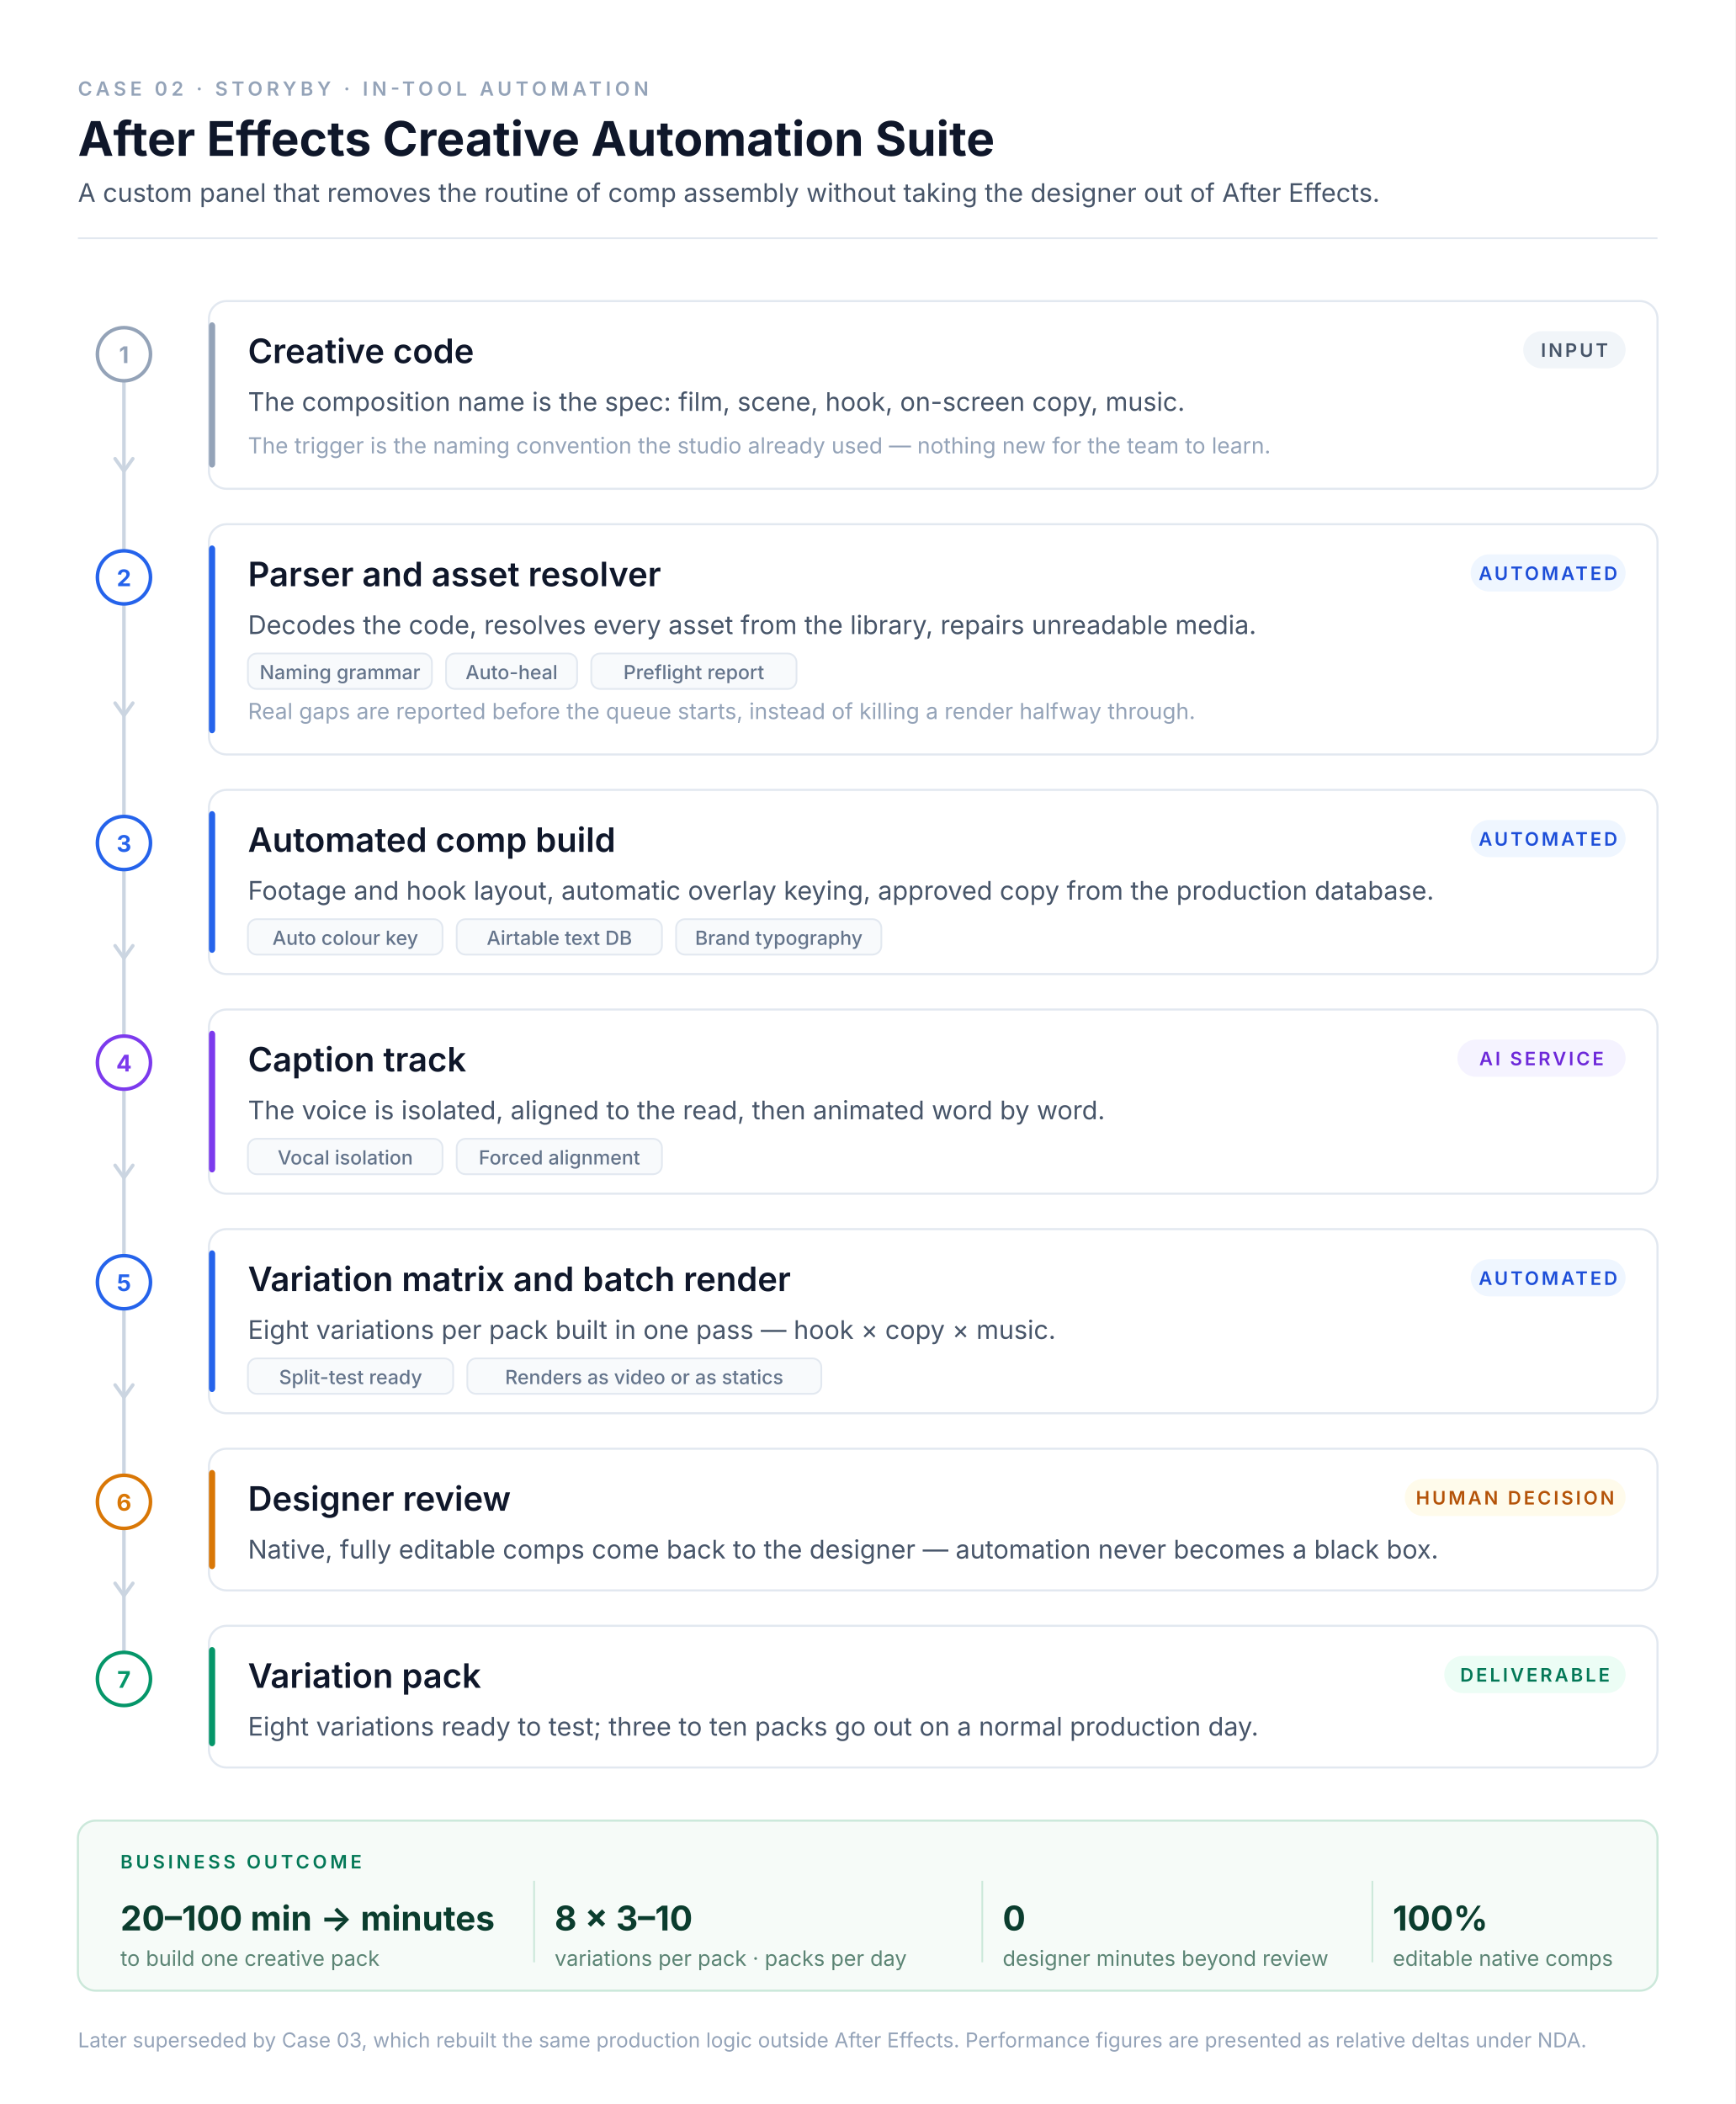
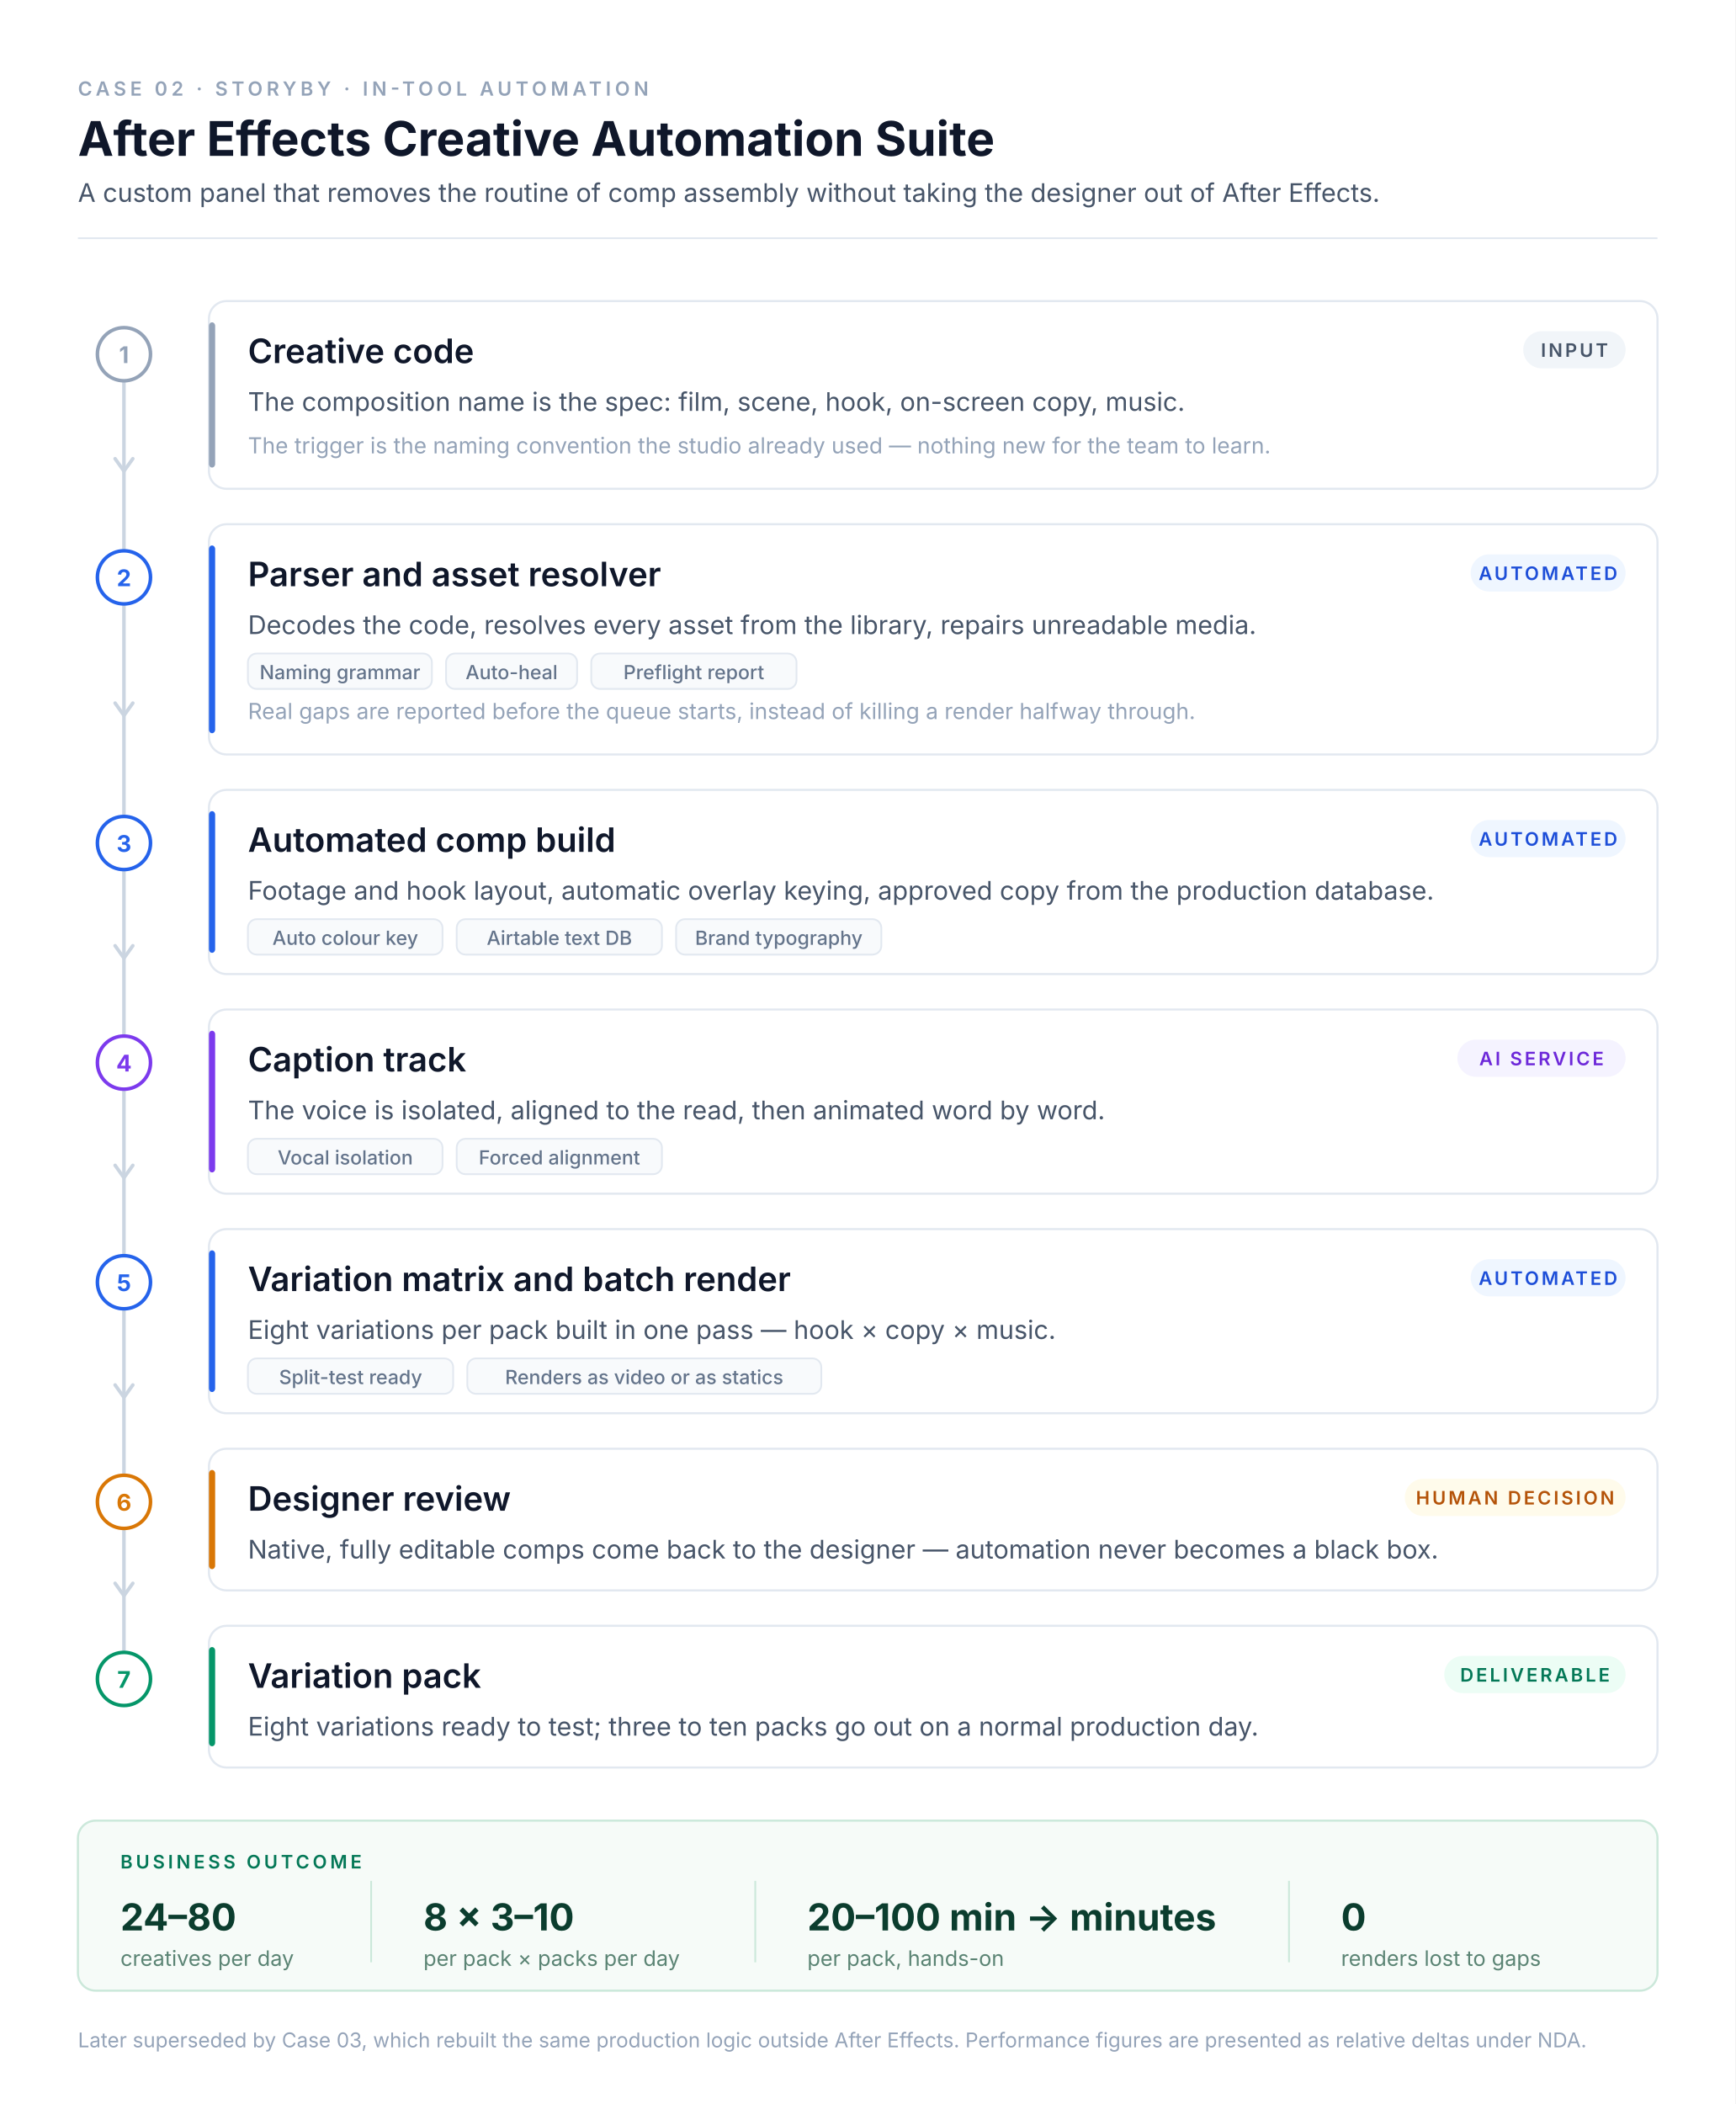
<svg xmlns="http://www.w3.org/2000/svg" width="980" height="1188" viewBox="0 0 980 1188">
  <rect width="980" height="1188" fill="#FFFFFF" />
  <path d="M70 200 L70 948" stroke="#CBD5E1" stroke-width="2" fill="none" />
  <path d="M65 259.0 L70 266.0 L75 259.0" fill="none" stroke="#CBD5E1" stroke-width="2" stroke-linecap="round" stroke-linejoin="round" />
  <path d="M65 397.0 L70 404.0 L75 397.0" fill="none" stroke="#CBD5E1" stroke-width="2" stroke-linecap="round" stroke-linejoin="round" />
  <path d="M65 534.0 L70 541.0 L75 534.0" fill="none" stroke="#CBD5E1" stroke-width="2" stroke-linecap="round" stroke-linejoin="round" />
  <path d="M65 658.0 L70 665.0 L75 658.0" fill="none" stroke="#CBD5E1" stroke-width="2" stroke-linecap="round" stroke-linejoin="round" />
  <path d="M65 782.0 L70 789.0 L75 782.0" fill="none" stroke="#CBD5E1" stroke-width="2" stroke-linecap="round" stroke-linejoin="round" />
  <path d="M65 894.0 L70 901.0 L75 894.0" fill="none" stroke="#CBD5E1" stroke-width="2" stroke-linecap="round" stroke-linejoin="round" />
  <circle cx="70" cy="200" r="15" fill="#FFFFFF" stroke="#94A3B8" stroke-width="2" />
  <text x="70" y="205" font-family="Inter, Helvetica Neue, Arial, sans-serif" font-size="13" font-weight="700" fill="#94A3B8" text-anchor="middle">1</text>
  <circle cx="70" cy="326" r="15" fill="#FFFFFF" stroke="#2563EB" stroke-width="2" />
  <text x="70" y="331" font-family="Inter, Helvetica Neue, Arial, sans-serif" font-size="13" font-weight="700" fill="#2563EB" text-anchor="middle">2</text>
  <circle cx="70" cy="476" r="15" fill="#FFFFFF" stroke="#2563EB" stroke-width="2" />
  <text x="70" y="481" font-family="Inter, Helvetica Neue, Arial, sans-serif" font-size="13" font-weight="700" fill="#2563EB" text-anchor="middle">3</text>
  <circle cx="70" cy="600" r="15" fill="#FFFFFF" stroke="#7C3AED" stroke-width="2" />
  <text x="70" y="605" font-family="Inter, Helvetica Neue, Arial, sans-serif" font-size="13" font-weight="700" fill="#7C3AED" text-anchor="middle">4</text>
  <circle cx="70" cy="724" r="15" fill="#FFFFFF" stroke="#2563EB" stroke-width="2" />
  <text x="70" y="729" font-family="Inter, Helvetica Neue, Arial, sans-serif" font-size="13" font-weight="700" fill="#2563EB" text-anchor="middle">5</text>
  <circle cx="70" cy="848" r="15" fill="#FFFFFF" stroke="#D97706" stroke-width="2" />
  <text x="70" y="853" font-family="Inter, Helvetica Neue, Arial, sans-serif" font-size="13" font-weight="700" fill="#D97706" text-anchor="middle">6</text>
  <circle cx="70" cy="948" r="15" fill="#FFFFFF" stroke="#059669" stroke-width="2" />
  <text x="70" y="953" font-family="Inter, Helvetica Neue, Arial, sans-serif" font-size="13" font-weight="700" fill="#059669" text-anchor="middle">7</text>
  <text x="44.0" y="54.0" font-family="Inter, Helvetica Neue, Arial, sans-serif" font-size="11" font-weight="600" fill="#94A3B8" text-anchor="start" letter-spacing="2.2">CASE 02 · STORYBY · IN-TOOL AUTOMATION</text>
  <text x="44.0" y="88.0" font-family="Inter, Helvetica Neue, Arial, sans-serif" font-size="27" font-weight="700" fill="#0F172A" text-anchor="start">After Effects Creative Automation Suite</text>
  <text x="44.0" y="114.0" font-family="Inter, Helvetica Neue, Arial, sans-serif" font-size="14.5" font-weight="400" fill="#475569" text-anchor="start">A custom panel that removes the routine of comp assembly without taking the designer out of After Effects.</text>
  <rect x="44.0" y="134.0" width="892.0" height="1.0" rx="0" fill="#E2E8F0" stroke="none" stroke-width="1" />
  <rect x="118.0" y="170.0" width="818.0" height="106.0" rx="10" fill="#FFFFFF" stroke="#E2E8F0" stroke-width="1.2" />
  <rect x="118.0" y="182.0" width="3.5" height="82.0" rx="2" fill="#94A3B8" stroke="none" stroke-width="1" />
  <rect x="860.2" y="187.0" width="57.8" height="21.0" rx="10.5" fill="#F1F5F9" stroke="none" stroke-width="1" />
  <text x="889.1" y="201.5" font-family="Inter, Helvetica Neue, Arial, sans-serif" font-size="10.5" font-weight="600" fill="#475569" text-anchor="middle" letter-spacing="1.4">INPUT</text>
  <text x="140.0" y="205.0" font-family="Inter, Helvetica Neue, Arial, sans-serif" font-size="19" font-weight="600" fill="#0F172A" text-anchor="start">Creative code</text>
  <text x="140.0" y="232.0" font-family="Inter, Helvetica Neue, Arial, sans-serif" font-size="14.5" font-weight="400" fill="#475569" text-anchor="start">The composition name is the spec: film, scene, hook, on-screen copy, music.</text>
  <text x="140.0" y="256.0" font-family="Inter, Helvetica Neue, Arial, sans-serif" font-size="12.5" font-weight="400" fill="#94A3B8" text-anchor="start">The trigger is the naming convention the studio already used — nothing new for the team to learn.</text>
  <rect x="118.0" y="296.0" width="818.0" height="130.0" rx="10" fill="#FFFFFF" stroke="#E2E8F0" stroke-width="1.2" />
  <rect x="118.0" y="308.0" width="3.5" height="106.0" rx="2" fill="#2563EB" stroke="none" stroke-width="1" />
  <rect x="830.5" y="313.0" width="87.5" height="21.0" rx="10.5" fill="#EFF6FF" stroke="none" stroke-width="1" />
  <text x="874.2" y="327.5" font-family="Inter, Helvetica Neue, Arial, sans-serif" font-size="10.5" font-weight="600" fill="#1D4ED8" text-anchor="middle" letter-spacing="1.4">AUTOMATED</text>
  <text x="140.0" y="331.0" font-family="Inter, Helvetica Neue, Arial, sans-serif" font-size="19" font-weight="600" fill="#0F172A" text-anchor="start">Parser and asset resolver</text>
  <text x="140.0" y="358.0" font-family="Inter, Helvetica Neue, Arial, sans-serif" font-size="14.5" font-weight="400" fill="#475569" text-anchor="start">Decodes the code, resolves every asset from the library, repairs unreadable media.</text>
  <rect x="140.0" y="369.0" width="103.9" height="20.0" rx="5" fill="#F8FAFC" stroke="#E2E8F0" stroke-width="1" />
  <text x="192.0" y="383.5" font-family="Inter, Helvetica Neue, Arial, sans-serif" font-size="11" font-weight="500" fill="#64748B" text-anchor="middle">Naming grammar</text>
  <rect x="251.9" y="369.0" width="74.0" height="20.0" rx="5" fill="#F8FAFC" stroke="#E2E8F0" stroke-width="1" />
  <text x="288.9" y="383.5" font-family="Inter, Helvetica Neue, Arial, sans-serif" font-size="11" font-weight="500" fill="#64748B" text-anchor="middle">Auto-heal</text>
  <rect x="333.9" y="369.0" width="115.9" height="20.0" rx="5" fill="#F8FAFC" stroke="#E2E8F0" stroke-width="1" />
  <text x="391.8" y="383.5" font-family="Inter, Helvetica Neue, Arial, sans-serif" font-size="11" font-weight="500" fill="#64748B" text-anchor="middle">Preflight report</text>
  <text x="140.0" y="406.0" font-family="Inter, Helvetica Neue, Arial, sans-serif" font-size="12.5" font-weight="400" fill="#94A3B8" text-anchor="start">Real gaps are reported before the queue starts, instead of killing a render halfway through.</text>
  <rect x="118.0" y="446.0" width="818.0" height="104.0" rx="10" fill="#FFFFFF" stroke="#E2E8F0" stroke-width="1.2" />
  <rect x="118.0" y="458.0" width="3.5" height="80.0" rx="2" fill="#2563EB" stroke="none" stroke-width="1" />
  <rect x="830.5" y="463.0" width="87.5" height="21.0" rx="10.5" fill="#EFF6FF" stroke="none" stroke-width="1" />
  <text x="874.2" y="477.5" font-family="Inter, Helvetica Neue, Arial, sans-serif" font-size="10.5" font-weight="600" fill="#1D4ED8" text-anchor="middle" letter-spacing="1.4">AUTOMATED</text>
  <text x="140.0" y="481.0" font-family="Inter, Helvetica Neue, Arial, sans-serif" font-size="19" font-weight="600" fill="#0F172A" text-anchor="start">Automated comp build</text>
  <text x="140.0" y="508.0" font-family="Inter, Helvetica Neue, Arial, sans-serif" font-size="14.5" font-weight="400" fill="#475569" text-anchor="start">Footage and hook layout, automatic overlay keying, approved copy from the production database.</text>
  <rect x="140.0" y="519.0" width="109.9" height="20.0" rx="5" fill="#F8FAFC" stroke="#E2E8F0" stroke-width="1" />
  <text x="195.0" y="533.5" font-family="Inter, Helvetica Neue, Arial, sans-serif" font-size="11" font-weight="500" fill="#64748B" text-anchor="middle">Auto colour key</text>
  <rect x="257.9" y="519.0" width="115.9" height="20.0" rx="5" fill="#F8FAFC" stroke="#E2E8F0" stroke-width="1" />
  <text x="315.9" y="533.5" font-family="Inter, Helvetica Neue, Arial, sans-serif" font-size="11" font-weight="500" fill="#64748B" text-anchor="middle">Airtable text DB</text>
  <rect x="381.8" y="519.0" width="115.9" height="20.0" rx="5" fill="#F8FAFC" stroke="#E2E8F0" stroke-width="1" />
  <text x="439.8" y="533.5" font-family="Inter, Helvetica Neue, Arial, sans-serif" font-size="11" font-weight="500" fill="#64748B" text-anchor="middle">Brand typography</text>
  <rect x="118.0" y="570.0" width="818.0" height="104.0" rx="10" fill="#FFFFFF" stroke="#E2E8F0" stroke-width="1.2" />
  <rect x="118.0" y="582.0" width="3.5" height="80.0" rx="2" fill="#7C3AED" stroke="none" stroke-width="1" />
  <rect x="823.0" y="587.0" width="95.0" height="21.0" rx="10.5" fill="#F5F3FF" stroke="none" stroke-width="1" />
  <text x="870.5" y="601.5" font-family="Inter, Helvetica Neue, Arial, sans-serif" font-size="10.5" font-weight="600" fill="#6D28D9" text-anchor="middle" letter-spacing="1.4">AI SERVICE</text>
  <text x="140.0" y="605.0" font-family="Inter, Helvetica Neue, Arial, sans-serif" font-size="19" font-weight="600" fill="#0F172A" text-anchor="start">Caption track</text>
  <text x="140.0" y="632.0" font-family="Inter, Helvetica Neue, Arial, sans-serif" font-size="14.5" font-weight="400" fill="#475569" text-anchor="start">The voice is isolated, aligned to the read, then animated word by word.</text>
  <rect x="140.0" y="643.0" width="109.9" height="20.0" rx="5" fill="#F8FAFC" stroke="#E2E8F0" stroke-width="1" />
  <text x="195.0" y="657.5" font-family="Inter, Helvetica Neue, Arial, sans-serif" font-size="11" font-weight="500" fill="#64748B" text-anchor="middle">Vocal isolation</text>
  <rect x="257.9" y="643.0" width="115.9" height="20.0" rx="5" fill="#F8FAFC" stroke="#E2E8F0" stroke-width="1" />
  <text x="315.9" y="657.5" font-family="Inter, Helvetica Neue, Arial, sans-serif" font-size="11" font-weight="500" fill="#64748B" text-anchor="middle">Forced alignment</text>
  <rect x="118.0" y="694.0" width="818.0" height="104.0" rx="10" fill="#FFFFFF" stroke="#E2E8F0" stroke-width="1.2" />
  <rect x="118.0" y="706.0" width="3.5" height="80.0" rx="2" fill="#2563EB" stroke="none" stroke-width="1" />
  <rect x="830.5" y="711.0" width="87.5" height="21.0" rx="10.5" fill="#EFF6FF" stroke="none" stroke-width="1" />
  <text x="874.2" y="725.5" font-family="Inter, Helvetica Neue, Arial, sans-serif" font-size="10.5" font-weight="600" fill="#1D4ED8" text-anchor="middle" letter-spacing="1.4">AUTOMATED</text>
  <text x="140.0" y="729.0" font-family="Inter, Helvetica Neue, Arial, sans-serif" font-size="19" font-weight="600" fill="#0F172A" text-anchor="start">Variation matrix and batch render</text>
  <text x="140.0" y="756.0" font-family="Inter, Helvetica Neue, Arial, sans-serif" font-size="14.5" font-weight="400" fill="#475569" text-anchor="start">Eight variations per pack built in one pass — hook × copy × music.</text>
  <rect x="140.0" y="767.0" width="115.9" height="20.0" rx="5" fill="#F8FAFC" stroke="#E2E8F0" stroke-width="1" />
  <text x="198.0" y="781.5" font-family="Inter, Helvetica Neue, Arial, sans-serif" font-size="11" font-weight="500" fill="#64748B" text-anchor="middle">Split-test ready</text>
  <rect x="263.9" y="767.0" width="199.9" height="20.0" rx="5" fill="#F8FAFC" stroke="#E2E8F0" stroke-width="1" />
  <text x="363.8" y="781.5" font-family="Inter, Helvetica Neue, Arial, sans-serif" font-size="11" font-weight="500" fill="#64748B" text-anchor="middle">Renders as video or as statics</text>
  <rect x="118.0" y="818.0" width="818.0" height="80.0" rx="10" fill="#FFFFFF" stroke="#E2E8F0" stroke-width="1.2" />
  <rect x="118.0" y="830.0" width="3.5" height="56.0" rx="2" fill="#D97706" stroke="none" stroke-width="1" />
  <rect x="793.3" y="835.0" width="124.7" height="21.0" rx="10.5" fill="#FFFBEB" stroke="none" stroke-width="1" />
  <text x="855.6" y="849.5" font-family="Inter, Helvetica Neue, Arial, sans-serif" font-size="10.5" font-weight="600" fill="#B45309" text-anchor="middle" letter-spacing="1.4">HUMAN DECISION</text>
  <text x="140.0" y="853.0" font-family="Inter, Helvetica Neue, Arial, sans-serif" font-size="19" font-weight="600" fill="#0F172A" text-anchor="start">Designer review</text>
  <text x="140.0" y="880.0" font-family="Inter, Helvetica Neue, Arial, sans-serif" font-size="14.5" font-weight="400" fill="#475569" text-anchor="start">Native, fully editable comps come back to the designer — automation never becomes a black box.</text>
  <rect x="118.0" y="918.0" width="818.0" height="80.0" rx="10" fill="#FFFFFF" stroke="#E2E8F0" stroke-width="1.2" />
  <rect x="118.0" y="930.0" width="3.5" height="56.0" rx="2" fill="#059669" stroke="none" stroke-width="1" />
  <rect x="815.6" y="935.0" width="102.4" height="21.0" rx="10.5" fill="#ECFDF5" stroke="none" stroke-width="1" />
  <text x="866.8" y="949.5" font-family="Inter, Helvetica Neue, Arial, sans-serif" font-size="10.5" font-weight="600" fill="#047857" text-anchor="middle" letter-spacing="1.4">DELIVERABLE</text>
  <text x="140.0" y="953.0" font-family="Inter, Helvetica Neue, Arial, sans-serif" font-size="19" font-weight="600" fill="#0F172A" text-anchor="start">Variation pack</text>
  <text x="140.0" y="980.0" font-family="Inter, Helvetica Neue, Arial, sans-serif" font-size="14.5" font-weight="400" fill="#475569" text-anchor="start">Eight variations ready to test; three to ten packs go out on a normal production day.</text>
  <rect x="44.0" y="1028.0" width="892.0" height="96.0" rx="10" fill="#F6FBF8" stroke="#CBE8DA" stroke-width="1.2" />
  <text x="68.0" y="1055.0" font-family="Inter, Helvetica Neue, Arial, sans-serif" font-size="10.5" font-weight="600" fill="#047857" text-anchor="start" letter-spacing="1.8">BUSINESS OUTCOME</text>
-   <text x="68.0" y="1090.0" font-family="Inter, Helvetica Neue, Arial, sans-serif" font-size="19.225" font-weight="700" fill="#0B3D2E" text-anchor="start">20–100 min → minutes</text>
-   <text x="68.0" y="1110.0" font-family="Inter, Helvetica Neue, Arial, sans-serif" font-size="12" font-weight="400" fill="#5B8474" text-anchor="start">to build one creative pack</text>
-   <rect x="301.1" y="1062.0" width="1.0" height="46.0" rx="0" fill="#CBE8DA" stroke="none" stroke-width="1" />
-   <text x="313.2" y="1090.0" font-family="Inter, Helvetica Neue, Arial, sans-serif" font-size="19.225" font-weight="700" fill="#0B3D2E" text-anchor="start">8 × 3–10</text>
-   <text x="313.2" y="1110.0" font-family="Inter, Helvetica Neue, Arial, sans-serif" font-size="12" font-weight="400" fill="#5B8474" text-anchor="start">variations per pack · packs per day</text>
-   <rect x="554.2" y="1062.0" width="1.0" height="46.0" rx="0" fill="#CBE8DA" stroke="none" stroke-width="1" />
-   <text x="566.2" y="1090.0" font-family="Inter, Helvetica Neue, Arial, sans-serif" font-size="19.225" font-weight="700" fill="#0B3D2E" text-anchor="start">0</text>
-   <text x="566.2" y="1110.0" font-family="Inter, Helvetica Neue, Arial, sans-serif" font-size="12" font-weight="400" fill="#5B8474" text-anchor="start">designer minutes beyond review</text>
-   <rect x="774.5" y="1062.0" width="1.0" height="46.0" rx="0" fill="#CBE8DA" stroke="none" stroke-width="1" />
-   <text x="786.5" y="1090.0" font-family="Inter, Helvetica Neue, Arial, sans-serif" font-size="19.225" font-weight="700" fill="#0B3D2E" text-anchor="start">100%</text>
-   <text x="786.5" y="1110.0" font-family="Inter, Helvetica Neue, Arial, sans-serif" font-size="12" font-weight="400" fill="#5B8474" text-anchor="start">editable native comps</text>
+   <text x="68.0" y="1090.0" font-family="Inter, Helvetica Neue, Arial, sans-serif" font-size="21" font-weight="700" fill="#0B3D2E" text-anchor="start">24–80</text>
+   <text x="68.0" y="1110.0" font-family="Inter, Helvetica Neue, Arial, sans-serif" font-size="12" font-weight="400" fill="#5B8474" text-anchor="start">creatives per day</text>
+   <rect x="209.1" y="1062.0" width="1.0" height="46.0" rx="0" fill="#CBE8DA" stroke="none" stroke-width="1" />
+   <text x="239.1" y="1090.0" font-family="Inter, Helvetica Neue, Arial, sans-serif" font-size="21" font-weight="700" fill="#0B3D2E" text-anchor="start">8 × 3–10</text>
+   <text x="239.1" y="1110.0" font-family="Inter, Helvetica Neue, Arial, sans-serif" font-size="12" font-weight="400" fill="#5B8474" text-anchor="start">per pack × packs per day</text>
+   <rect x="426.0" y="1062.0" width="1.0" height="46.0" rx="0" fill="#CBE8DA" stroke="none" stroke-width="1" />
+   <text x="455.9" y="1090.0" font-family="Inter, Helvetica Neue, Arial, sans-serif" font-size="21" font-weight="700" fill="#0B3D2E" text-anchor="start">20–100 min → minutes</text>
+   <text x="455.9" y="1110.0" font-family="Inter, Helvetica Neue, Arial, sans-serif" font-size="12" font-weight="400" fill="#5B8474" text-anchor="start">per pack, hands-on</text>
+   <rect x="727.4" y="1062.0" width="1.0" height="46.0" rx="0" fill="#CBE8DA" stroke="none" stroke-width="1" />
+   <text x="757.3" y="1090.0" font-family="Inter, Helvetica Neue, Arial, sans-serif" font-size="21" font-weight="700" fill="#0B3D2E" text-anchor="start">0</text>
+   <text x="757.3" y="1110.0" font-family="Inter, Helvetica Neue, Arial, sans-serif" font-size="12" font-weight="400" fill="#5B8474" text-anchor="start">renders lost to gaps</text>
  <text x="44.0" y="1156.0" font-family="Inter, Helvetica Neue, Arial, sans-serif" font-size="11.5" font-weight="400" fill="#94A3B8" text-anchor="start">Later superseded by Case 03, which rebuilt the same production logic outside After Effects. Performance figures are presented as relative deltas under NDA.</text>
</svg>
